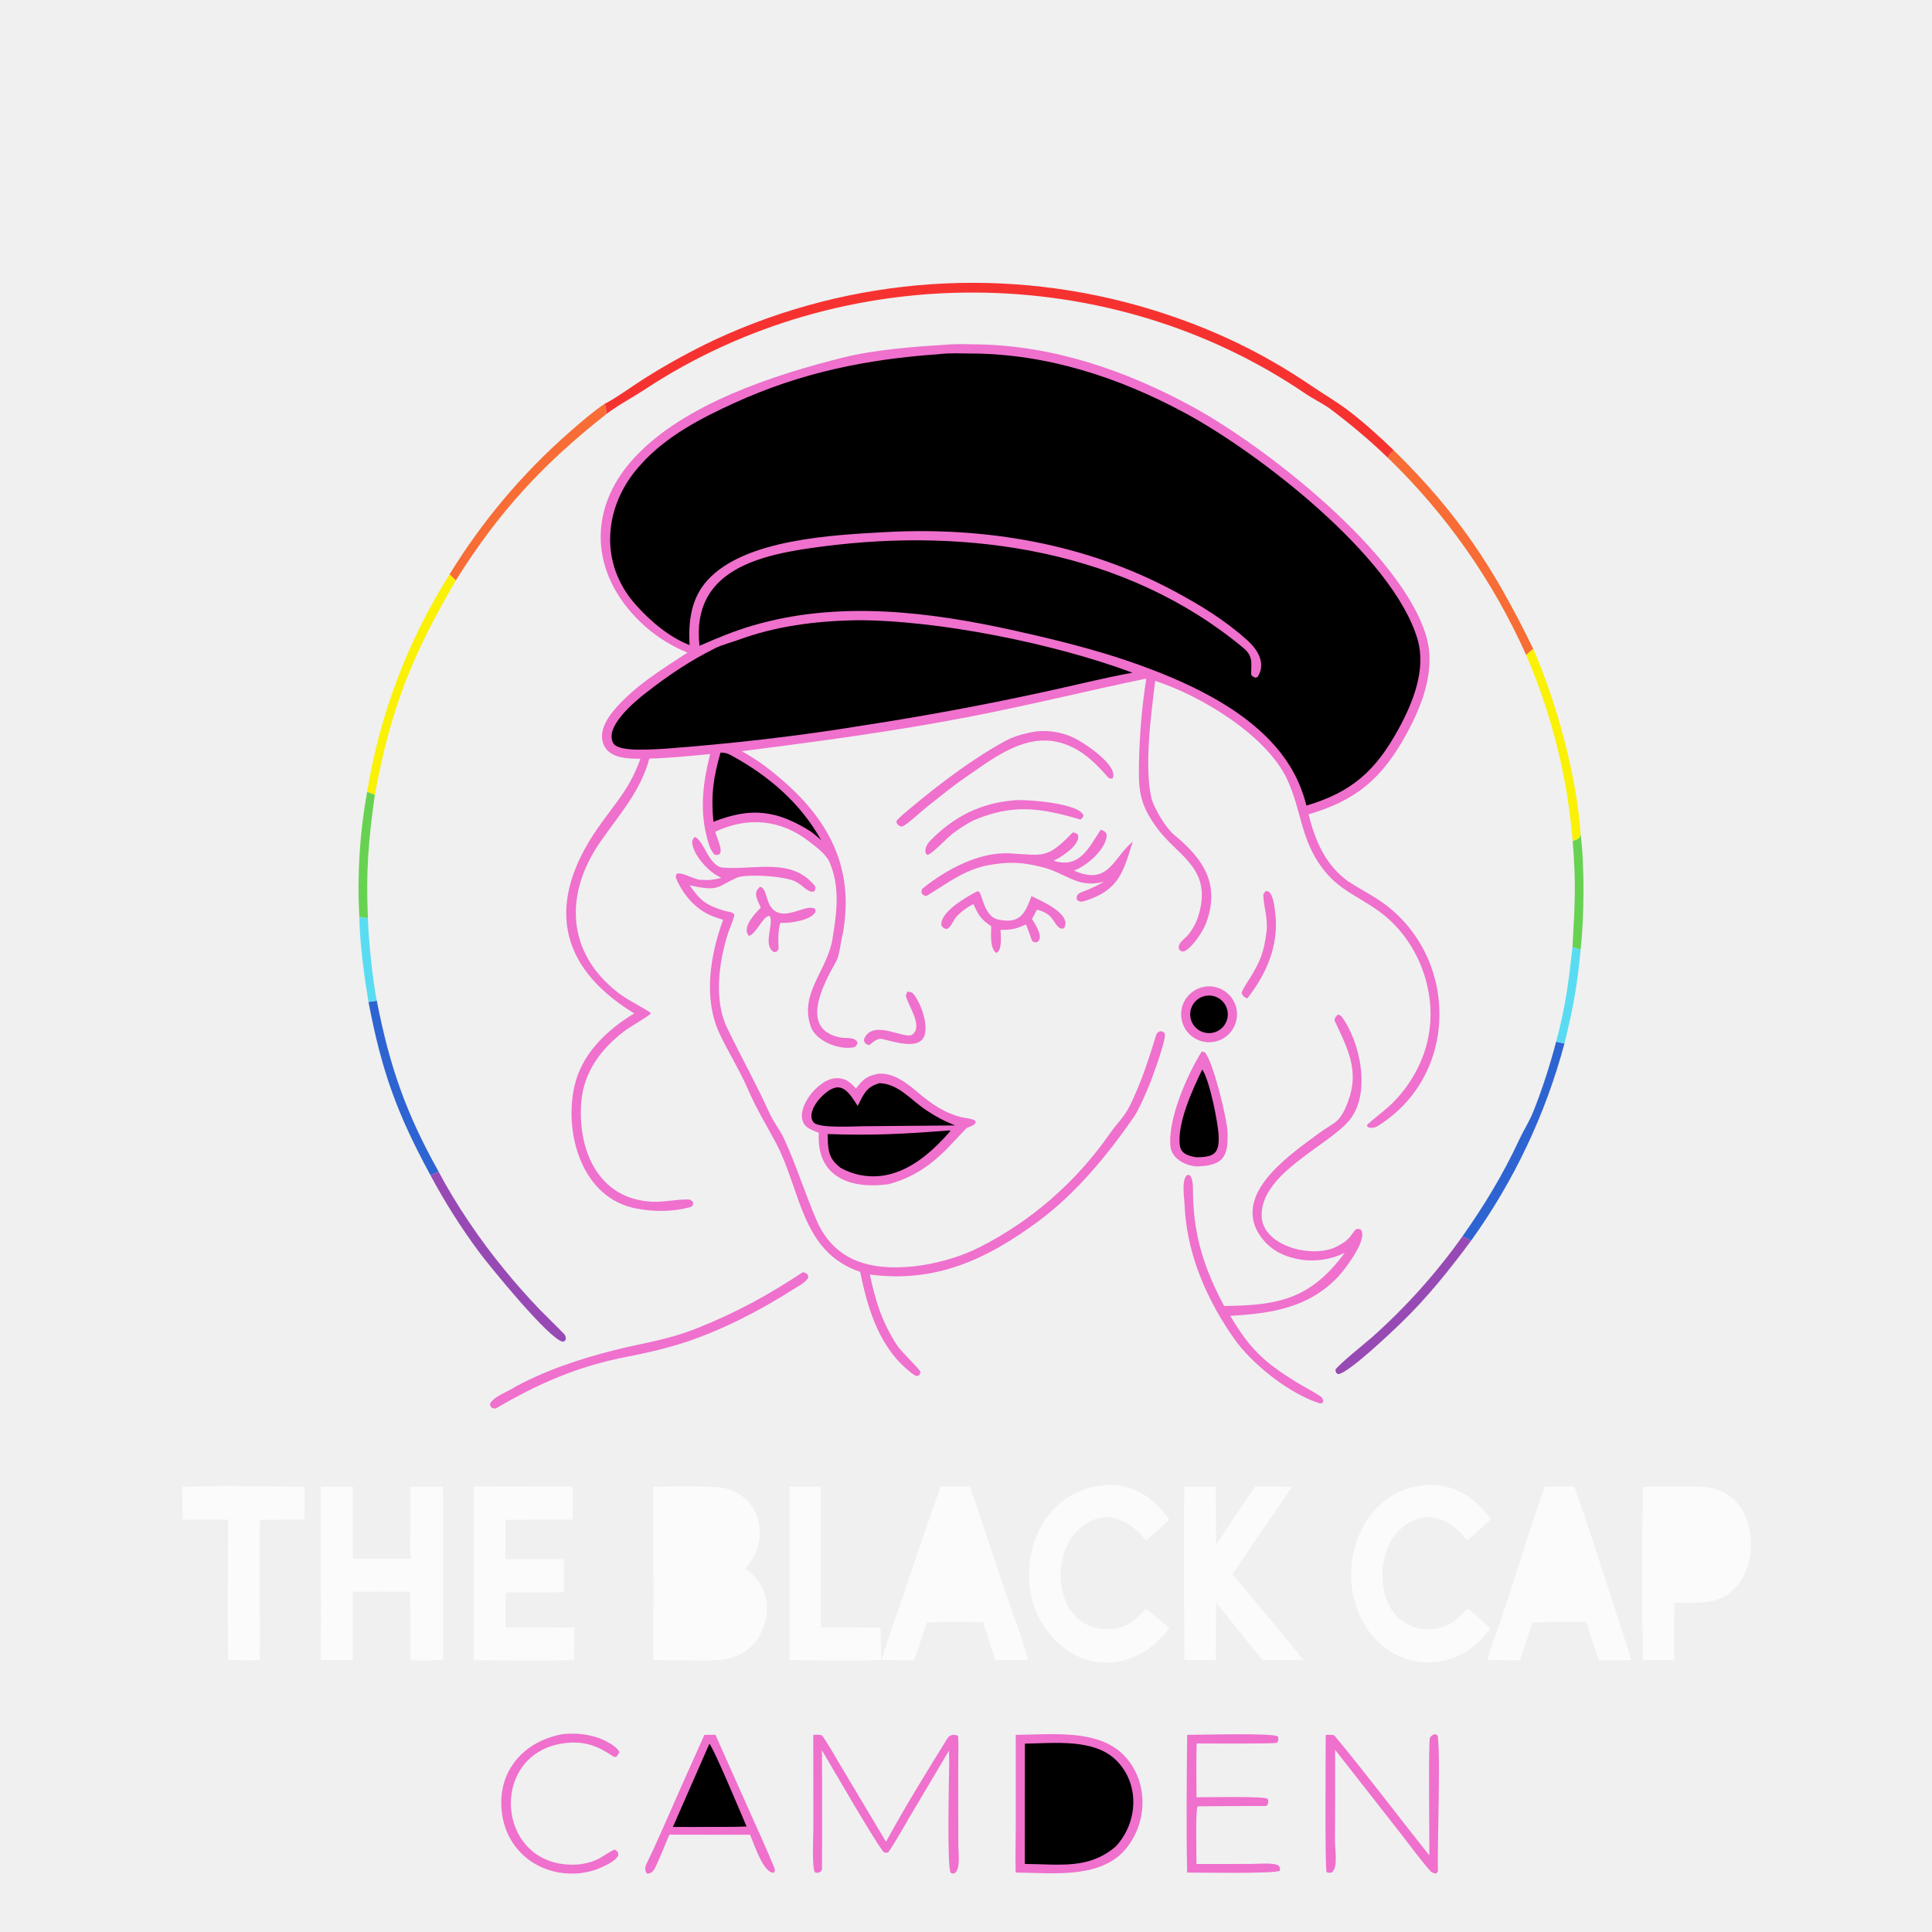
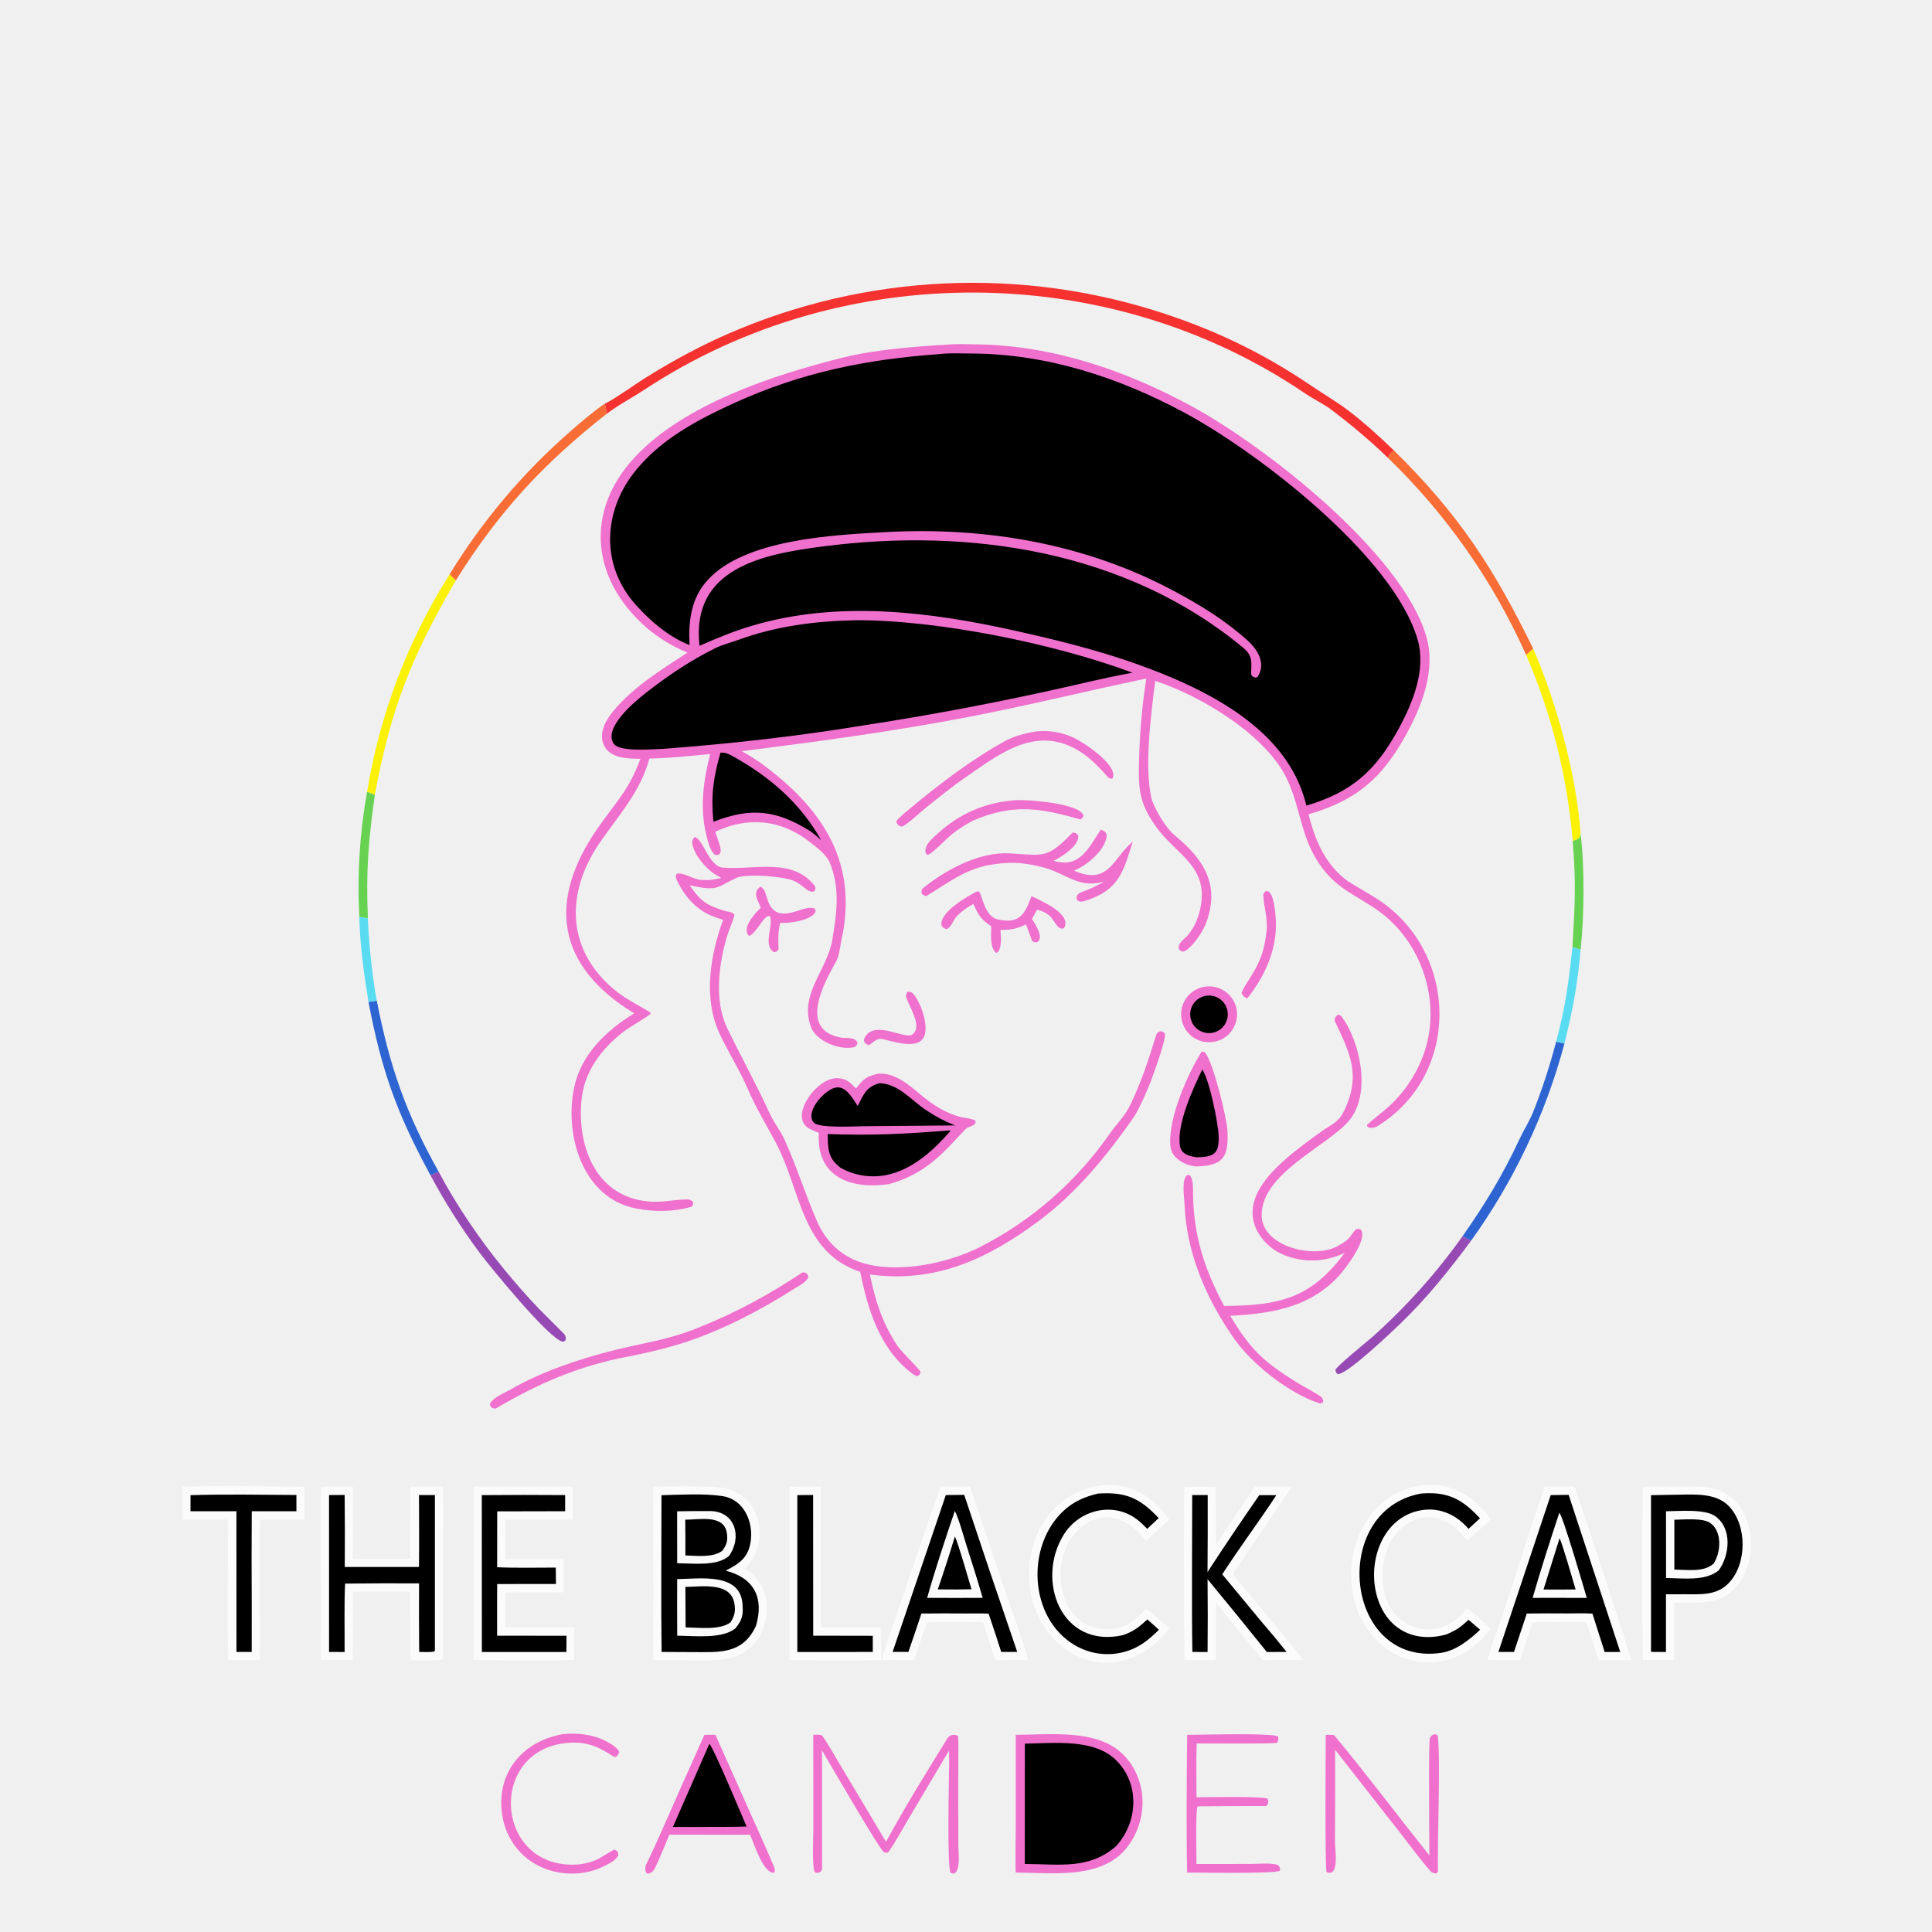
<svg xmlns="http://www.w3.org/2000/svg" width="1254" height="1254" viewBox="0 0 1254 1254" fill="none" overflow="visible">
  <path class="head" d="M613.935 223.755C620.738 223.112 627.982 223.405 634.818 223.529C683.915 224.419 730.536 240.422 773.419 263.665C821.414 289.677 910.025 359.142 925.781 413.126C932.046 434.593 923.188 457.65 912.849 476.496C897.146 505.122 880.513 519.475 849.335 528.567C853.601 545.516 860.124 561.194 874.881 571.977C880.457 575.498 886.101 578.694 891.757 582.126C946.678 615.45 949.43 696.821 894.084 730.945C892.132 732.149 889.856 732.382 887.733 731.519C887.554 731.092 887.374 730.666 887.195 730.239C890.114 727.382 898.682 720.756 901.224 718.408C911.958 708.632 920.017 696.277 924.637 682.514C935.644 649.486 922.441 610.938 894.515 591.07C880.582 581.157 868.778 577.504 858.214 563.384C844.007 544.393 844.862 525.929 835.422 505.815C822.017 477.254 779.772 451.68 749.81 441.948C747.197 463.299 742.423 498.034 747.565 518.898C749.667 525.548 756.847 537.561 762.049 541.823C781.259 557.559 792.384 574.373 782.618 599.652C780.674 604.683 773.756 615.398 768.369 617.607C765.973 617.342 767.037 617.794 765.173 615.977C764.37 611.872 768.718 609.774 771.265 606.688C775.721 601.288 778.108 595.031 779.35 588.327C784.242 561.93 763.187 554.681 750.389 536.62C739.425 521.378 738.85 512.317 739.31 493.925C739.77 475.537 741.163 458.754 744.046 440.415C705.505 448.44 667.53 457.856 628.616 465.354C579.126 474.889 531.246 481.212 481.428 487.601C485.391 489.578 490.276 492.96 494.082 495.435C532.102 523.491 555.984 556.855 547.045 606.02C545.77 610.435 545.05 619.866 542.796 623.877C534.582 638.492 518.139 668.457 545.872 673.474C549.176 674.072 554.79 672.839 556.609 676.659C556.096 678.511 556.165 678.392 554.682 679.617C545.509 681.986 529.759 676.006 526.349 666.56C518.528 644.892 536.997 630.069 540.327 609.49C543.126 592.189 545.492 575.91 538.238 559.108C535.545 553.92 529.84 549.848 525.399 546.358C506.771 531.719 485.211 529.958 464.286 539.852C465.161 544.207 471.818 556.082 464.073 554.837C460.787 552.112 459.494 546.108 458.486 542.061C454.082 524.38 456.585 506.763 460.917 489.431C448.208 490.595 434.178 492.121 421.497 492.351C415.84 513.392 402.171 528.477 389.829 546.167C366.376 579.782 367.307 617.951 400.981 644.158C407.289 649.067 415.308 652.819 422.228 657.259L422.185 658.065C420.017 660.283 408.933 666.254 404.282 670.007C389.797 681.261 378.96 696.132 377.338 714.752C374.63 745.838 388.016 778.14 422.873 779.973C431.393 780.421 438.383 778.412 446.718 778.543C448.312 778.568 449.087 779.338 449.956 780.447C449.557 782.805 450.104 781.904 448.514 783.381C436.815 786.632 424.648 786.691 412.665 784.35C377.865 777.551 366.044 736.11 372.769 705.375C377.385 684.274 393.511 668.8 411.652 657.754C361.222 626.965 354.866 584.933 388.24 537.135C400.054 520.215 408.499 512.394 415.664 492.508C407.507 492.43 395.872 492.318 391.937 483.61C388.437 475.865 393.155 467.451 398.078 461.514C411.125 445.78 429.26 434.661 446.226 423.587C436.373 419.593 427.25 413.993 419.229 407.014C384.027 376.046 379.259 332.245 411.755 297.056C443.867 262.281 502.406 243.21 547.533 231.997C567.542 227.026 593.512 224.936 613.935 223.755Z" fill="#EF70CD" />
  <path class="camden" d="M659.294 1126.03C681.285 1125.98 712.03 1122.03 728.845 1138.67C746.298 1155.94 745.388 1184.77 728.627 1202.39C711.43 1219.57 681.677 1215.51 659.252 1215.42C658.953 1206.35 659.29 1195.13 659.292 1185.88L659.294 1126.03Z" fill="#EF70CD" />
  <path class="head" d="M570.02 696.892C580.794 696.177 589.554 703.829 597.289 710.318C605.136 716.899 613.543 722.501 623.614 725.034C626.878 725.855 629.849 725.743 632.904 727.29L633.29 728.629C631.757 731.427 628.616 730.868 626.772 732.824C624.843 734.87 622.588 737.151 620.698 739.235C607.548 753.734 595.646 763.42 576.85 768.612C552.513 772.019 529.757 764.417 531.466 735.291C529.068 734.345 525.041 732.824 523.288 731.15C516.434 724.605 523.453 712.748 528.704 707.454C532.735 703.39 537.589 699.761 543.454 699.818C549.222 699.873 551.933 702.644 555.604 706.457C560.621 700.151 562.169 698.734 570.02 696.892Z" fill="#EF70CD" />
  <path class="head" d="M450.84 543.244C456.487 544.512 460.054 562.338 469.088 563.136C489.211 564.914 514.415 556.128 529.069 575.299C529.371 577.555 529.563 576.522 528.488 578.511C524.993 580.088 520.647 574.291 516.839 572.487C511.192 568.722 484.219 566.924 478.108 569.732C465.008 575.749 466.726 578.837 447.586 574.599C454.613 584.535 458.041 587.491 470.341 591.196C473.439 592.129 474.558 591.479 476.649 593.579C476.437 596.396 473.438 602.888 472.457 605.987C466.685 624.087 463.202 649.148 471.902 667.092C480.812 685.467 491.219 704.281 499.728 723.044C502.179 728.447 506.525 733.823 509.156 739.587C517.149 757.098 522.733 775.524 530.475 793.109C536.128 805.713 545.617 815.029 558.839 819.393C581.752 826.957 614.748 820.17 635.515 809.689C669.653 792.46 698.699 766.93 720.493 735.591C724.893 729.263 729.841 724.853 733.424 717.54C740.541 703.014 745.395 688.262 750.097 672.833C750.827 670.438 751.186 670.186 752.887 669.346C755.175 669.638 754.169 669.224 756.004 670.662C757.294 674.194 748.4 697.776 746.712 702.473C744.602 707.868 739.064 720.549 735.953 725.027C718.747 749.799 698.516 774.436 674.445 792.323C640.715 817.388 607.149 832.955 564.612 827.236C568.242 844.628 572.522 858.248 582.338 873.32C585.111 877.579 597.327 888.942 597.546 890.743C596.507 892.852 597.263 892.131 595.436 893.2C594.114 892.854 593.699 892.723 592.544 891.867C571.082 875.972 563.253 849.977 558.323 825.512C520.133 812.749 519.964 773.016 503.807 742.108C497.457 730.323 490.628 719.033 485.299 706.677C480.047 694.5 472.773 683.065 467.164 671.153C456.284 648.045 460.921 620.183 469.342 597.023C466.902 596.32 464.501 595.49 462.149 594.535C451.599 590.249 443.933 581.32 439.182 570.939C438.41 569.253 438.577 568.567 439.178 567.24C442.662 565.69 450.016 570.844 454.966 571.096C461.09 571.408 462.27 571.102 468.166 569.874C466.803 569.11 465.458 568.313 464.134 567.485C458.048 563.627 450.596 554.991 449.353 547.681C448.969 545.425 449.659 545.084 450.84 543.244Z" fill="#EF70CD" />
  <path d="M392.394 262.137L393.238 261.709C400.472 257.988 411.073 250.177 418.471 245.537C433.174 236.258 448.425 227.88 464.143 220.449C553.213 179.132 654.43 172.266 748.264 201.178C786.015 212.888 818.779 228.388 851.466 250.602C858.761 255.56 867.687 260.839 874.577 266.035C884.906 273.826 895.369 283.326 904.675 292.3C902.476 294.382 902.284 294.534 900.79 297.114C889.477 286.053 875.168 274.156 862.488 264.717C857.538 261.415 852.091 258.747 847.171 255.404C719.856 168.884 547.128 168.133 418.649 252.695C409.934 258.431 402.094 262.343 393.577 268.74C393.385 266.453 393.395 264.166 392.394 262.137Z" fill="#F63231" />
  <path class="head" d="M868.36 658.468C868.985 658.668 870.326 659.141 870.691 659.676C882.886 675.912 890.432 710.451 875.304 727.761C860.859 744.289 818.524 761.797 818.888 789.016C819.156 809.063 852.717 817.402 868.22 808.793C875.192 804.921 875.001 804.406 879.748 798.16C881.901 797.365 880.81 797.459 883.147 798.006C888.421 803.952 872.905 823.985 868.557 828.628C849.635 848.837 824.825 852.655 798.467 854.04C811.54 875.749 819.884 883.704 841.561 897.209C844.964 899.33 855.726 904.977 857.999 907.077C859.015 909.618 859.189 908.603 858.516 910.511C857.976 910.716 856.964 911.017 856.417 910.839C837.495 904.699 815.459 887.474 803.419 872.088C801.398 869.418 799.464 866.683 797.622 863.886C781.462 839.446 770.04 811.393 768.867 781.883C768.683 777.248 766.602 765.025 770.85 762.521L772.413 762.968C774.67 765.75 774.283 771.802 774.352 775.534C774.848 802.344 781.812 823.914 794.551 847.661C830.73 847.389 850.95 842.701 872.863 813.128C861.303 818.83 847.941 819.672 835.756 815.466C826.765 812.388 819.586 806.324 815.332 797.639C803.752 772.053 837.977 749.069 855.383 736.045C866.333 727.852 869.464 729.745 875.045 714.798C882.529 694.757 874.593 680.348 866.195 662.312C866.419 660.205 866.754 660.461 868.36 658.468Z" fill="#EF70CD" />
  <path class="camden" d="M457.21 1126.04L464.357 1126L487.969 1178.94C492.802 1189.72 497.795 1200.7 502.319 1211.62C503.066 1213.43 503.141 1214.03 502.484 1215.47C495.604 1216.41 489.501 1196.92 486.845 1190.85L465.368 1190.86L434.48 1190.81C431.734 1197.4 428.963 1204.18 426.009 1210.68C424.672 1213.62 423.515 1215.91 420.154 1216.17L419.217 1215.22C418.741 1213.54 418.591 1211.9 419.374 1210.29C422.793 1203.28 426.111 1196.1 429.243 1188.96C438.45 1167.94 447.772 1146.96 457.21 1126.04Z" fill="#EF70CD" />
  <path class="head" d="M780.033 682.443L782.008 683.033C787.401 688.866 796.315 725.716 796.717 734.221C797.5 750.773 794.1 756.805 776.227 757.095C768.986 756.367 760.55 751.885 759.726 744.274C757.791 726.385 770.805 697.201 780.033 682.443Z" fill="#EF70CD" />
  <path class="camden" d="M527.875 1126.04C530.364 1125.91 530.968 1125.81 533.365 1126.28C535.294 1128.22 543.92 1143.16 546.027 1146.69L575.086 1195.43C587.271 1173.04 601.466 1150.05 614.937 1128.33C616.428 1125.92 619.299 1125.49 621.802 1126.68C622.238 1130.11 621.994 1139.17 621.984 1143.1L621.954 1172.54C621.933 1181.16 621.959 1189.78 622.032 1198.4C622.081 1203.19 623.429 1212.57 619.887 1215.69C617.844 1216.2 618.758 1216.33 617.027 1215.52C614.538 1211.4 616.044 1152.69 616.095 1143.63L615.992 1136.22L590.544 1179.09C586.828 1185.4 580.493 1196.9 576.357 1202.5L573.913 1202.4C570.671 1200.26 538.054 1143.69 533.497 1136.01C533.676 1157.1 533.6 1191.55 533.55 1213.45C533.247 1213.92 532.945 1214.38 532.642 1214.85C530.27 1215.84 531.439 1215.73 529.031 1215.38C526.84 1213.06 527.953 1190.67 527.943 1185.91L527.875 1126.04Z" fill="#EF70CD" />
  <path class="camden" d="M860.491 1126.08C861.216 1126.05 865.609 1125.87 866.041 1126.39C887.212 1151.84 907.105 1178.42 927.75 1204.3C927.818 1196.34 927.093 1130.25 928.094 1128.11C928.841 1126.5 929.605 1126.28 931.109 1125.62C932.925 1126.05 932.3 1125.53 933.247 1126.92C935.073 1142.68 932.852 1195.4 933.336 1214.57C932.957 1215.08 932.577 1215.58 932.197 1216.09C930.819 1215.85 929.474 1215.63 928.512 1214.54C921.794 1206.92 915.211 1197.85 908.969 1189.86L866.569 1135.73C866.65 1155.48 866.623 1175.23 866.488 1194.98C866.436 1200.68 868.641 1211.99 864.522 1215.28C862.727 1215.61 862.72 1215.78 861.051 1215.17C859.92 1213.01 860.473 1136.19 860.491 1126.08Z" fill="#EF70CD" />
  <path class="head" d="M714.516 538.48C717.509 539.876 717.358 539.632 718.375 541.929C717.993 551.331 705.5 561.904 697.095 565.071C719.693 575.119 722.275 557.014 735.251 546.234C729.076 565.95 726.333 577.825 704.157 584.754C701.986 585.432 701.066 585.416 699.143 584.362C697.6 579.711 702.019 579.239 705.663 577.677C709.692 575.95 712.868 574.449 716.681 572.202L714.848 572.636C699.44 576.383 691.531 566.644 676.842 562.926C663 559.422 654.915 559.179 641.161 561.609C625.531 564.744 614.71 573.494 601.619 581.382C600.611 581.99 599.118 580.791 598.29 580.063C598.113 578.899 597.867 577.46 599.004 576.563C613.803 564.551 635.661 552.76 655.363 553.895C677.835 555.189 679.648 557.506 696.302 540.294C699.026 541.009 698.001 540.31 699.757 542.038C701.179 548.546 688.99 556.265 683.845 558.68C701.054 564.168 706.923 549.616 714.516 538.48Z" fill="#EF70CD" />
  <path class="camden" d="M770.547 1126.05C779.332 1126.04 826.523 1124.62 829.57 1127.15C829.683 1129.86 830.042 1129.17 828.847 1131.18C827.172 1131.95 782.412 1131.62 776.725 1131.62C776.35 1142.94 776.597 1155.17 776.623 1166.56C782.985 1166.57 819.973 1165.77 822.78 1167.51C823.373 1169.44 823.313 1169.3 822.828 1171.28C822.462 1171.6 822.096 1171.91 821.73 1172.23C809.62 1172.23 789.314 1172.26 778.096 1172.42L777.241 1172.67C775.95 1175.08 776.597 1205.11 776.622 1209.87L812.222 1209.83C816.351 1209.8 826.92 1208.81 829.908 1210.92C831.1 1213.09 830.95 1212 830.709 1214.21C828.15 1216.3 778.385 1215.43 770.537 1215.41C769.939 1186.75 770.261 1154.8 770.547 1126.05Z" fill="#EF70CD" />
  <path class="head" d="M521.106 825.746C523.34 826.212 524.234 826.687 524.673 828.863C523.534 832.174 518.465 834.589 515.562 836.437C493.342 850.58 469.819 862.851 444.79 871.213C432.66 875.121 419.815 878.166 407.292 880.565C375.218 886.71 349.77 897.807 321.686 914.254C319.18 914.107 318.205 913.453 318.055 911.099C320.252 906.871 327.269 904.27 331.583 901.772C351.575 890.2 376.568 881.878 398.985 876.288C418.503 871.422 432.977 869.828 452.488 862.085C477.349 852.219 498.744 840.561 521.106 825.746Z" fill="#EF70CD" />
  <path class="camden" d="M365.24 1125.57C374.357 1124.63 384.262 1125.69 392.54 1129.75C395.567 1131.23 400.902 1134.19 402.017 1137.31C400.305 1140.12 400.015 1141.36 397.251 1139.52C387.888 1133.26 379.632 1130.15 367.974 1131.27C315.065 1136.35 321.438 1215.67 376.943 1210.01C388.746 1207.97 389.243 1205.52 398.821 1200.42C401 1201.8 401.499 1202.09 401.234 1204.53C398.953 1208.03 395.143 1209.74 391.476 1211.53C376.923 1218.64 358.338 1217.41 344.771 1208.23C334.968 1201.54 328.282 1191.17 326.229 1179.48C321.162 1151.88 338.298 1130.43 365.24 1125.57Z" fill="#EF70CD" />
  <path class="head" d="M781.969 640.436C791.732 638.907 800.923 645.475 802.638 655.207C804.353 664.939 797.962 674.253 788.265 676.154C781.825 677.417 775.205 675.102 770.955 670.101C766.705 665.101 765.488 658.194 767.772 652.042C770.056 645.89 775.486 641.451 781.969 640.436Z" fill="#EF70CD" />
  <path class="head" d="M672.688 474.731C680.536 473.918 688.46 475.146 695.693 478.296C702.717 481.294 726.302 496.73 722.16 505.252C720.962 505.51 720.02 505.478 719.135 504.46C709.778 493.704 699.64 484.124 685.003 481.323C663.368 477.182 643.545 492.964 626.694 504.56C618.289 510.21 610.261 517.005 602.301 523.184C598.419 526.197 589.16 535.012 585.453 536.553C583.432 536.141 583.586 536.096 582.166 534.551C581.926 533.351 581.595 533.107 582.214 532.408C584.45 529.887 588.018 526.999 590.63 524.816C609.693 508.886 630.734 492.871 652.521 480.91C658.277 477.75 666.289 475.665 672.688 474.731Z" fill="#EF70CD" />
  <path d="M904.675 292.3C946.933 333.852 969.534 368.659 995.17 421.122C993.662 422.425 992.038 423.778 990.571 425.113C969.11 377.096 938.631 333.643 900.79 297.114C902.284 294.534 902.476 294.382 904.675 292.3Z" fill="#F76D35" />
  <path d="M392.394 262.137C393.395 264.166 393.385 266.453 393.577 268.74C352.491 301.124 323.683 332.188 295.83 376.777L291.783 372.826C312.857 338.41 338.999 307.369 369.329 280.75C375.79 275.046 385.272 266.883 392.394 262.137Z" fill="#F76D35" />
  <path d="M291.783 372.826L295.83 376.777C267.325 425.792 253.692 459.51 243.283 515.956C241.746 515.258 239.874 514.611 238.266 514.008C246.436 463.829 264.637 415.812 291.783 372.826Z" fill="#FAF106" />
  <path class="head" d="M634.302 578.531L635.383 578.703C637.557 580.446 638.784 594.847 647.689 596.8C662.059 599.951 665.233 593.106 669.515 581.686C675.669 584.613 696.203 593.366 690.583 602.493C685.997 604.207 684.568 596.406 679.945 593.377C677.107 591.517 676.316 591.443 673.126 590.405C672.207 592.305 670.866 594.566 669.822 596.45C671.987 599.966 677.846 608.663 673.176 611.535C670.607 611.565 671.637 611.987 669.845 610.624C668.723 607.115 667.259 603.503 665.937 600.047C659.135 603.052 656.661 603.504 649.408 603.566C649.542 607.245 650.676 617.097 646.613 618.49C642.422 615.625 643.301 605.906 643.387 601.218C636.417 596.493 635.227 594.14 631.789 586.746C627.764 588.902 624.436 591.23 621.204 594.532C618.587 597.205 617.725 601.583 614.516 603.027C612.499 602.568 612.648 602.525 611.174 601.022C609.155 592.305 628.018 581.739 634.302 578.531Z" fill="#EF70CD" />
  <path d="M1010.05 676.127L1015.44 677.3C1003.16 723.285 982.624 766.656 954.837 805.299L949.22 802.489C963.648 781.994 975.556 762.396 986.137 739.613C988.93 733.599 992.698 727.83 995.221 721.502C1001.12 706.707 1005.98 691.506 1010.05 676.127Z" fill="#2E64D2" />
  <path d="M284.738 760.55C295.783 781.572 311.712 805.013 326.835 823.381C334.146 832.385 341.814 841.093 349.821 849.485C354.97 854.776 360.477 860.013 365.629 865.303C367.129 866.843 367.043 867.18 367.285 869.033C366.556 870.709 367.142 870.076 365.346 870.871C356.711 869.64 318.278 822.387 311.443 813.301C299.507 797.282 288.788 780.392 279.375 762.771C280.998 762.271 283.124 761.257 284.738 760.55Z" fill="#974AB4" />
  <path d="M949.22 802.489L954.837 805.299C940.887 824.174 925.78 842.966 908.825 859.239C903.416 864.43 874.959 891.606 868.546 891.904C866.796 890.755 867.495 891.529 866.725 889.231C867.591 886.627 887.234 870.924 890.95 867.596C912.745 848.139 932.29 826.301 949.22 802.489Z" fill="#974AB4" />
  <path d="M990.571 425.113C992.038 423.778 993.662 422.425 995.17 421.122C1010.22 455.669 1023.46 503.615 1025.91 541.445C1025.48 544.708 1023.74 544.752 1020.79 545.872C1017.31 504.25 1007.1 463.468 990.571 425.113Z" fill="#FAF106" />
  <path class="head" d="M657.936 519.476C665.163 518.619 701.47 521.288 703.294 529.547C703.01 530.179 701.77 532.096 701.102 531.9C675.445 524.351 657.426 521.563 631.821 532.497C627.031 534.983 622.472 537.891 618.197 541.185C614.305 544.211 604.761 554.661 601.821 554.893C599.143 552.583 601.535 547.98 603.52 545.935C618.736 530.264 636.083 521.343 657.936 519.476Z" fill="#EF70CD" />
  <path d="M244.573 649.54C252.91 692.222 263.467 722.568 284.738 760.55C283.124 761.257 280.998 762.271 279.375 762.771C257.55 722.565 247.721 695.186 239.163 650.317C240.913 650 242.799 649.78 244.573 649.54Z" fill="#2E64D2" />
  <path class="head" d="M493.49 575.527C498.386 577.331 496.667 586.877 502.94 591.263C511.233 597.061 523.948 586.067 529.162 590.117L529.351 591.791C526.542 597.564 512.124 599.386 506.41 598.988C504.882 605.606 505.133 608.807 505.331 615.521L505.167 616.435C503.614 618.054 504.522 617.583 502.397 617.99C494.7 613.731 502.576 599.465 499.596 594.554C495.645 593.743 490.965 606.086 486.151 607.484C481.118 602.338 490.005 592.92 493.824 589.144C491.593 583.602 488.298 579.488 493.49 575.527Z" fill="#EF70CD" />
  <path d="M238.266 514.008C239.874 514.611 241.746 515.258 243.283 515.956C239.066 546.007 237.51 565.632 238.782 596.048C237.1 595.834 234.926 595.354 233.215 595.024C231.759 567.915 233.454 540.727 238.266 514.008Z" fill="#67D251" />
  <path class="head" d="M821.524 578.258L823.551 578.771C826.593 581.34 827.32 589.037 827.784 593.1C830.118 613.538 822.003 632.336 809.535 648.092C807.366 647.114 806.747 646.439 805.834 644.551C806.55 642.042 809.697 637.397 811.243 634.923C818.066 624.002 820.455 617.767 822.06 604.773C823.128 596.122 820.197 588.921 819.942 580.483C820.556 579.619 821.083 578.878 821.524 578.258Z" fill="#EF70CD" />
  <path class="head" d="M588.878 643.711C590.724 643.743 591.891 643.862 593.072 645.389C597.722 651.425 601.379 661.88 600.631 669.498C599.307 682.986 580.435 675.994 572.444 674.357C569.359 673.724 566.446 676.592 564.235 678.345C563.018 678.175 562.902 677.922 561.727 677.295C561.057 676.115 560.339 675.378 561.125 673.772C567.243 661.267 587.487 675.163 592.297 671.421C599.34 665.941 589.158 652.237 587.951 646.304C588.325 645.258 588.634 644.393 588.878 643.711Z" fill="#EF70CD" />
  <path d="M1025.91 541.445C1028.61 561.93 1028.22 595.855 1025.93 616.337L1020.64 614.823C1022.19 586.446 1023.07 574.574 1020.79 545.872C1023.74 544.752 1025.48 544.708 1025.91 541.445Z" fill="#67D251" />
  <path d="M1020.64 614.823L1025.93 616.337C1023.9 639.248 1020.91 655.141 1015.44 677.3L1010.05 676.127C1016.07 653.754 1018.11 637.82 1020.64 614.823Z" fill="#59DCF2" />
  <path d="M233.215 595.024C234.926 595.354 237.1 595.834 238.782 596.048C239.187 609.798 241.801 635.917 244.573 649.54C242.799 649.78 240.913 650 239.163 650.317C236.278 632.498 233.549 613.101 233.215 595.024Z" fill="#59DCF2" />
  <path class="always" d="M609.479 229.87C616.214 229.032 623.659 229.413 630.455 229.447C679.455 229.689 725.935 244.822 768.828 267.887C816.605 293.578 904.334 361.117 920.085 414.988C925.813 434.578 917.053 456.14 907.707 473.23C892.937 500.238 877.423 514.169 847.967 522.872C846.704 517.845 845.035 512.928 842.978 508.17C827.318 472.349 788.298 450.837 753.513 436.925C721.958 424.305 691.693 416.676 658.764 409.349C602.981 396.936 544.162 389.651 488.368 406.073C476.318 409.62 465.546 414.142 454.02 419.159C448.42 369.146 494.194 359.781 533.879 354.71C629.337 342.227 731.175 357.491 806.996 420.514C813.617 426.018 812.022 430.478 812.09 437.858C812.96 439.245 813.143 439.124 814.689 439.822C815.511 439.661 816.041 439.773 816.465 439.076C822 429.977 815.72 421.081 809.611 415.59C794.985 402.445 779.274 392.877 762.233 383.73C704.702 352.847 639.631 341.832 574.835 345.368C541.011 347.229 483.536 349.839 459.241 376.548C448.442 388.42 446.735 403.407 447.576 418.691C434.147 413.447 422.233 403.222 412.715 392.608C388.403 365.495 391.746 328.194 415.534 301.953C431.922 283.413 454.578 271.603 476.777 261.496C520.079 241.782 562.272 233.188 609.479 229.87Z" fill="black" /> --&gt;
<path class="always" d="M555.11 402.585C608.359 402.253 685.093 417.906 735.037 436.637C715.685 440.102 695.162 445.403 675.786 449.495C637.677 457.769 599.322 464.866 560.776 470.775C518.359 477.796 473.794 482.805 430.848 486.018C424.034 486.26 402.824 488.267 398.435 482.927C391.17 472.348 412.472 455.009 419.002 449.889C433.333 438.653 447.978 428.775 464.215 420.731C468.772 418.473 474.4 417.074 479.158 415.34C503.914 406.318 528.895 403.162 555.11 402.585Z" fill="black" />
  <path class="always" d="M467.664 488.478C471.092 488.518 472.552 489.141 475.505 490.775C499.438 504.016 519.528 521.255 532.952 545.256C530.795 543.214 528.668 541.591 526.347 539.756C504.302 525.871 487.579 523.721 463.071 533.398C461.403 516.178 462.939 505.046 467.664 488.478Z" fill="black" />
  <path class="always" d="M429.352 970.493C441.658 970.183 456.872 969.276 468.824 971.056C484.09 973.33 490.278 990.603 486.487 1004.08C484.125 1012.47 478.184 1015.7 471.024 1019.47C489.433 1024.17 496.058 1037.12 490.684 1055.27C482.319 1073.38 467.876 1072.39 451.133 1072.33L429.434 1072.22C428.972 1038.64 429.363 1004.13 429.352 970.493Z" fill="black" />
  <path class="always" d="M444.866 1030.03C455.84 1029.83 474.361 1026.7 476.694 1040.87C477.512 1045.85 476.785 1048.79 474.188 1052.98C467.32 1058.21 453.964 1056.46 445.001 1056.29L444.866 1030.03Z" fill="black" />
  <path class="always" d="M444.783 986.389C453.957 986.386 469.97 982.825 471.78 995.075C472.517 1000.06 471.667 1002.59 468.822 1006.58C462.578 1011.16 452.819 1009.78 444.874 1009.6C444.932 1001.91 444.826 994.097 444.783 986.389Z" fill="black" />
  <path class="always" d="M665.2 1131.75C684.032 1131.49 710.242 1128.25 724.616 1142.67C739.974 1158.09 738.639 1182.84 724.303 1198.38C706.729 1213.55 688.066 1209.96 665.17 1209.83L665.2 1131.75Z" fill="black" />
  <path class="always" d="M1071.62 970.479L1089.27 970.156C1100.22 970.016 1113.93 968.97 1122.21 977.649C1134.22 990.24 1134.02 1015.66 1121.62 1027.97C1114.02 1035.52 1103.88 1034.84 1094.02 1034.78L1081.34 1034.81L1081.33 1072.26L1071.63 1072.19L1071.62 970.479Z" fill="black" />
  <path class="always" d="M1086.76 986.438C1092.75 986.295 1105.07 985.119 1110 988.467C1117.88 993.82 1117.13 1007.64 1112.17 1014.97C1105.8 1020.57 1095.52 1018.9 1086.75 1018.76L1086.76 986.438Z" fill="black" />
  <path class="always" d="M213.575 970.395L223.704 970.33C223.862 985.91 223.888 1001.49 223.779 1017.07L271.948 1017.06C272.154 1001.66 271.968 985.833 271.964 970.394L282.283 970.388L282.276 1071.42L281.834 1071.89C279.67 1072.55 274.586 1072.24 272.086 1072.2C271.936 1057.38 271.908 1042.55 272.003 1027.72C255.999 1027.62 239.994 1027.67 223.991 1027.86C223.354 1041.4 223.749 1058.42 223.67 1072.25L213.585 1072.22L213.575 970.395Z" fill="black" />
  <path class="always" d="M613.905 970.395L625.838 970.265C637.132 1004.31 648.605 1038.29 660.258 1072.2L649.863 1072.23C647.216 1063.92 644.493 1055.63 641.693 1047.37C636.974 1047.14 631.575 1047.26 626.801 1047.26C617.221 1047.18 607.641 1047.19 598.061 1047.3C595.312 1055.62 592.495 1063.93 589.61 1072.21L579.375 1072.18L613.905 970.395Z" fill="black" />
  <path class="always" d="M619.796 997.262C621.965 1001.63 628.793 1025.64 630.561 1031.53L620.845 1031.68L608.686 1031.62C612.606 1020.24 616.311 1008.78 619.796 997.262Z" fill="black" />
  <path class="always" d="M1006.52 970.425L1018.17 970.262L1051.65 1072.23L1041.54 1072.25L1033.6 1047.35C1028.61 1047.04 1022.53 1047.21 1017.46 1047.23C1008.64 1047.15 999.816 1047.18 990.997 1047.3L982.672 1072.23L972.561 1072.21L1006.52 970.425Z" fill="black" />
  <path class="always" d="M1012.25 998.438C1013.9 1001.18 1021.27 1026.91 1022.67 1031.66L1012.62 1031.73L1001.85 1031.7L1012.25 998.438Z" fill="black" />
  <path class="always" d="M570.863 703.069C583.11 703.388 591.377 714.081 601.078 720.533C607.907 725.075 612.359 727.352 619.901 730.49L563.084 730.972C556.393 730.88 532.334 732.603 528.355 728.746C526.975 727.408 526.525 725.524 526.684 723.665C527.134 718.4 531.576 713.04 535.437 709.767C537.923 707.66 541.71 705.156 545.167 705.909C550.388 707.047 553.976 713.808 556.698 717.838C560.596 710.266 562.152 705.495 570.863 703.069Z" fill="black" />
  <path class="always" d="M614.671 733.824L616.664 733.723L616.676 734.349C606.519 745.903 594.056 757.512 578.886 761.804C567.66 765.055 555.597 763.644 545.425 757.889C544.572 757.176 543.738 756.44 542.925 755.682C537.052 750.156 537.428 743.472 537.219 736.083C565.67 737.065 586.414 736.099 614.671 733.824Z" fill="black" />
  <path class="always" d="M312.721 970.447C330.752 970.278 348.785 970.265 366.817 970.41L366.807 980.884L322.716 980.981L322.689 1017.24C333.906 1017.8 349.352 1017.45 360.728 1017.47L360.855 1028.1L322.711 1028.14L322.653 1035.32L322.659 1061.67L367.718 1061.73L367.635 1072.25L312.766 1072.24L312.721 970.447Z" fill="black" />
  <path class="always" d="M773.838 970.395L783.879 970.387C783.93 987.041 783.891 1003.7 783.763 1020.35C794.724 1003.56 805.923 986.93 817.357 970.461L828.45 970.455C817.14 987.657 804.528 1004.48 793.317 1021.84L818.483 1052.22C824.148 1058.77 829.684 1065.43 835.086 1072.2L822.275 1072.27C809.557 1056.43 796.729 1040.68 783.791 1025.02C783.943 1040.76 783.947 1056.51 783.804 1072.25L773.93 1072.23C773.414 1038.67 773.832 1004.01 773.838 970.395Z" fill="black" />
  <path class="always" d="M712.686 969.427C730.621 968.256 739.887 972.294 752.06 985.351L744.63 992.314C742.429 990.093 740.344 987.985 737.859 986.115C722.405 974.467 700.51 979.91 690.476 996.036C672.062 1025.63 688.66 1070.24 728.777 1061.35C736.041 1058.79 739.127 1056.2 744.734 1051.12C747.25 1053.28 749.767 1055.61 752.237 1057.84C745.171 1064.71 739.202 1069.7 729.388 1072.29C718.652 1075.1 707.24 1073.51 697.678 1067.88C667.769 1050.27 665.698 1003.38 690.401 980.537C696.93 974.501 704.171 971.465 712.686 969.427Z" fill="black" />
  <path class="always" d="M922.402 969.409C924.997 969.175 927.605 969.117 930.208 969.235C943.699 969.839 951.906 976.082 960.621 985.484L953.176 992.322C944.615 982.403 932.704 977.451 919.633 980.841C896.466 986.849 887.762 1014.45 893.626 1035.64C899.561 1057.09 917.553 1066.86 939.04 1060.79C945.874 1057.68 947.654 1056.47 953.178 1051.37C955.641 1053.39 958.265 1055.73 960.699 1057.81C953.706 1064.41 944.978 1071.48 935.069 1072.86C872.212 1081.61 862.729 980.116 922.402 969.409Z" fill="black" />
  <path class="always" d="M123.664 970.476C145.56 969.743 170.343 970.249 192.394 970.344L192.397 980.911L163.408 980.906C163.271 1001.6 163.267 1022.29 163.398 1042.98L163.377 1072.21L153.48 1072.23L153.459 980.898L123.647 980.88L123.664 970.476Z" fill="black" />
  <path class="always" d="M517.523 970.443L527.769 970.363L527.825 1061.67L566.504 1061.74L566.501 1072.23L517.52 1072.26L517.523 970.443Z" fill="black" />
  <path class="always" d="M460.435 1131.83C463.411 1134.95 481.38 1178.1 484.579 1185.53C477.141 1185.83 469.665 1185.77 462.219 1185.78C453.814 1185.91 445.197 1185.81 436.775 1185.8L460.435 1131.83Z" fill="black" />
  <path class="always" d="M780.343 694.184C784.986 700.699 790.565 728.465 790.966 736.927C791.536 748.975 787.883 751.01 776.579 751.162C772.039 750.428 766.757 749.131 765.903 743.971C763.544 729.719 774.466 706.302 780.343 694.184Z" fill="black" />
  <path class="always" d="M782.391 646.396C788.998 645.107 795.399 649.414 796.696 656.018C797.993 662.623 793.696 669.03 787.092 670.336C780.477 671.644 774.055 667.337 772.756 660.72C771.457 654.102 775.773 647.686 782.391 646.396Z" fill="black" />
  <path d="M424.089 965.024C433.461 964.731 463.918 964.091 471.723 966.206C476.251 967.406 480.419 969.69 483.866 972.862C496.73 984.862 495.836 1005.72 483.649 1018.09C499.743 1029.07 501.413 1047.56 492.092 1063.67C480.252 1079.36 466.134 1077.73 448.711 1077.67L423.993 1077.56C423.806 1063.09 424.185 1047.42 424.164 1032.79C424.015 1010.2 423.99 987.611 424.089 965.024Z" fill="#FBFBFB" />
+   <path class="always" d="M429.352 970.493C441.658 970.183 456.872 969.276 468.824 971.056C484.09 973.33 490.278 990.603 486.487 1004.08C484.125 1012.47 478.184 1015.7 471.024 1019.47C489.433 1024.17 496.058 1037.12 490.684 1055.27C482.319 1073.38 467.876 1072.39 451.133 1072.33L429.434 1072.22C428.972 1038.64 429.363 1004.13 429.352 970.493Z" fill="black" />
  <path d="M439.535 1024.95C454.228 1024.75 480.382 1020.54 481.924 1041.05C482.47 1048.3 481.859 1051.35 477.315 1056.94C468.469 1063.91 451.4 1061.79 439.558 1061.68C439.476 1049.44 439.468 1037.19 439.535 1024.95Z" fill="#FBFBFB" />
+   <path class="always" d="M444.866 1030.03C455.84 1029.83 474.361 1026.7 476.694 1040.87C477.512 1045.85 476.785 1048.79 474.188 1052.98C467.32 1058.21 453.964 1056.46 445.001 1056.29L444.866 1030.03Z" fill="black" />
  <path d="M439.495 980.933C446.621 980.805 453.65 980.745 460.772 980.779C477.263 980.856 481.86 997.616 473.194 1009.9C465.541 1016.71 450.08 1014.74 439.537 1014.65L439.495 980.933Z" fill="#FBFBFB" />
+   <path class="always" d="M444.783 986.389C453.957 986.386 469.97 982.825 471.78 995.075C472.517 1000.06 471.667 1002.59 468.822 1006.58C462.578 1011.16 452.819 1009.78 444.874 1009.6C444.932 1001.91 444.826 994.097 444.783 986.389Z" fill="black" />
  <path d="M1066.34 965.025C1072.97 964.769 1080.94 964.822 1087.6 964.867C1100.9 964.993 1114.39 963.114 1125.07 973.042C1140.06 986.985 1140.32 1016.31 1126.12 1030.92C1118.34 1038.91 1109.39 1040.26 1098.78 1040.24L1086.8 1040.33C1086.63 1052.62 1086.75 1065.19 1086.68 1077.52C1079.9 1077.62 1073.12 1077.61 1066.34 1077.48C1065.78 1041.43 1065.69 1000.94 1066.34 965.025Z" fill="#FBFBFB" />
+   <path class="always" d="M1071.62 970.479L1089.27 970.156C1100.22 970.016 1113.93 968.97 1122.21 977.649C1134.22 990.24 1134.02 1015.66 1121.62 1027.97C1114.02 1035.52 1103.88 1034.84 1094.02 1034.78L1081.34 1034.81L1081.33 1072.26L1071.63 1072.19L1071.62 970.479Z" fill="black" />
  <path d="M1081.35 980.909C1090.31 980.849 1106.58 979.304 1113.3 984.108C1124.54 992.14 1122.67 1009.61 1115.54 1019.31C1106.85 1026.38 1092.91 1024.38 1081.39 1024.24L1081.35 980.909Z" fill="#FBFBFB" />
+   <path class="always" d="M1086.76 986.438C1092.75 986.295 1105.07 985.119 1110 988.467C1117.88 993.82 1117.13 1007.64 1112.17 1014.97C1105.8 1020.57 1095.52 1018.9 1086.75 1018.76L1086.76 986.438Z" fill="black" />
  <path d="M266.411 965.019C273.328 964.831 280.507 964.95 287.445 964.971C287.917 977.149 287.602 991.383 287.615 1003.69L287.641 1076.85C285.292 1078.25 270.179 1077.65 266.469 1077.63L266.418 1033.13C253.956 1033.01 241.494 1033.02 229.032 1033.14L228.965 1077.52C222.087 1077.59 215.209 1077.6 208.331 1077.53C208.233 1072.47 208.252 1067.28 208.298 1062.21C208.594 1029.85 207.764 997.323 208.35 964.979C215.111 964.849 222.246 964.955 229.037 964.95L228.986 1011.79L266.416 1011.74L266.411 965.019Z" fill="#FBFBFB" />
+   <path class="always" d="M213.575 970.395L223.704 970.33C223.862 985.91 223.888 1001.49 223.779 1017.07L271.948 1017.06C272.154 1001.66 271.968 985.833 271.964 970.394L282.283 970.388L282.276 1071.42L281.834 1071.89C279.67 1072.55 274.586 1072.24 272.086 1072.2C271.936 1057.38 271.908 1042.55 272.003 1027.72C255.999 1027.62 239.994 1027.67 223.991 1027.86C223.354 1041.4 223.749 1058.42 223.67 1072.25L213.585 1072.22L213.575 970.395Z" fill="black" />
  <path d="M610.569 964.824L629.573 964.894L652.816 1033.84C657.165 1046.57 664.027 1064.89 667.376 1077.52L646.03 1077.61L638.061 1052.91L629.999 1052.87C620.726 1052.66 611.01 1052.89 601.701 1052.99C598.855 1061.18 596.065 1069.4 593.332 1077.63C586.408 1077.7 579.232 1077.55 572.286 1077.48C575.505 1065.6 581.612 1049.34 585.654 1037.37C593.718 1013.11 602.023 988.922 610.569 964.824Z" fill="#FBFBFB" />
+   <path class="always" d="M613.905 970.395L625.838 970.265C637.132 1004.31 648.605 1038.29 660.258 1072.2L649.863 1072.23C647.216 1063.92 644.493 1055.63 641.693 1047.37C636.974 1047.14 631.575 1047.26 626.801 1047.26C617.221 1047.18 607.641 1047.19 598.061 1047.3C595.312 1055.62 592.495 1063.93 589.61 1072.21L579.375 1072.18L613.905 970.395Z" fill="black" />
  <path d="M619.746 980.706C622 984.679 625.851 998.419 627.378 1003.27C630.898 1014.45 634.609 1025.87 637.816 1037.12L621.03 1037.17L601.788 1037.13C606.266 1021 614.262 996.671 619.746 980.706Z" fill="#FBFBFB" />
+   <path class="always" d="M619.796 997.262C621.965 1001.63 628.793 1025.64 630.561 1031.53L620.845 1031.68L608.686 1031.62C612.606 1020.24 616.311 1008.78 619.796 997.262Z" fill="black" />
  <path d="M1002.73 964.887L1021.91 964.925C1034.51 1001.16 1047.15 1040.82 1058.88 1077.52C1051.96 1077.69 1044.67 1077.59 1037.72 1077.59L1029.58 1052.74L1020.56 1052.79L994.801 1052.94L986.553 1077.6C979.512 1077.66 972.471 1077.61 965.432 1077.46C966.627 1073.12 967.981 1068.73 969.517 1064.5C981.419 1031.76 990.958 997.63 1002.73 964.887Z" fill="#FBFBFB" />
+   <path class="always" d="M1006.52 970.425L1018.17 970.262L1051.65 1072.23L1041.54 1072.25L1033.6 1047.35C1028.61 1047.04 1022.53 1047.21 1017.46 1047.23C1008.64 1047.15 999.816 1047.18 990.997 1047.3L982.672 1072.23L972.561 1072.21L1006.52 970.425Z" fill="black" />
  <path d="M1012.13 981.837C1014.44 984.072 1028.1 1030.76 1029.92 1037.13C1024.3 1037.2 1018.5 1037.12 1012.86 1037.11L994.772 1037.13C999.969 1019.13 1006.21 999.63 1012.13 981.837Z" fill="#FBFBFB" />
+   <path class="always" d="M1012.25 998.438C1013.9 1001.18 1021.27 1026.91 1022.67 1031.66L1012.62 1031.73L1001.85 1031.7L1012.25 998.438Z" fill="black" />
  <path d="M307.411 964.92C328.736 964.688 350.42 964.89 371.762 964.92L371.83 986.345C357.234 986.295 342.638 986.323 328.043 986.43C328.208 994.82 328.04 1003.64 328.001 1012.06H365.908C366.115 1018.97 365.999 1026.57 366.024 1033.53L328.181 1033.6L328.143 1040.99L328.104 1056.29C342.982 1056.19 357.859 1056.24 372.736 1056.45L372.6 1077.54C351.359 1077.92 328.694 1077.69 307.421 1077.56L307.411 964.92Z" fill="#FBFBFB" />
+   <path class="always" d="M312.721 970.447C330.752 970.278 348.785 970.265 366.817 970.41L366.807 980.884L322.716 980.981L322.689 1017.24C333.906 1017.8 349.352 1017.45 360.728 1017.47L360.855 1028.1L322.711 1028.14L322.653 1035.32L322.659 1061.67L367.718 1061.73L367.635 1072.25L312.766 1072.24L312.721 970.447Z" fill="black" />
  <path d="M814.593 964.911C822.551 964.833 830.511 964.858 838.468 964.986C834.729 971.338 828.561 979.728 824.233 986.009L799.961 1021.66C810.015 1033.49 819.921 1045.73 829.935 1057.67C835.362 1064.42 840.717 1070.61 846.034 1077.56L819.565 1077.59L789.296 1040.18L789.153 1077.52C782.363 1077.64 775.572 1077.63 768.783 1077.49C768.589 1040.71 768.141 1001.63 768.726 965.038C775.522 964.952 782.319 964.941 789.116 965.004L789.322 1002.73C797.614 990.038 806.038 977.43 814.593 964.911Z" fill="#FBFBFB" />
+   <path class="always" d="M773.838 970.395L783.879 970.387C783.93 987.041 783.891 1003.7 783.763 1020.35C794.724 1003.56 805.923 986.93 817.357 970.461L828.45 970.455C817.14 987.657 804.528 1004.48 793.317 1021.84L818.483 1052.22C824.148 1058.77 829.684 1065.43 835.086 1072.2L822.275 1072.27C809.557 1056.43 796.729 1040.68 783.791 1025.02C783.943 1040.76 783.947 1056.51 783.804 1072.25L773.93 1072.23C773.414 1038.67 773.832 1004.01 773.838 970.395Z" fill="black" />
  <path d="M715.675 964.01C733.932 962.087 748.791 971.783 758.882 986.266C754.129 990.999 748.793 995.553 743.749 1000.01C731.964 984.268 714.129 978.48 699.121 993.786C679.124 1014.18 687.193 1060.56 721.893 1057.27C731.784 1056.34 737.32 1051.59 743.373 1044.42L744.304 1044.28C749.22 1048.41 754.114 1052.57 758.987 1056.75L758.431 1057.5C742.024 1079.5 713.367 1086.89 690.702 1069.66C678.423 1060.24 670.426 1046.3 668.501 1030.95C664.386 999.282 682.213 967.854 715.675 964.01Z" fill="#FBFBFB" />
+   <path class="always" d="M712.686 969.427C730.621 968.256 739.887 972.294 752.06 985.351L744.63 992.314C742.429 990.093 740.344 987.985 737.859 986.115C722.405 974.467 700.51 979.91 690.476 996.036C672.062 1025.63 688.66 1070.24 728.777 1061.35C736.041 1058.79 739.127 1056.2 744.734 1051.12C747.25 1053.28 749.767 1055.61 752.237 1057.84C745.171 1064.71 739.202 1069.7 729.388 1072.29C718.652 1075.1 707.24 1073.51 697.678 1067.88C667.769 1050.27 665.698 1003.38 690.401 980.537C696.93 974.501 704.171 971.465 712.686 969.427Z" fill="black" />
  <path d="M923.715 963.994C942.308 961.991 957.089 971.505 967.693 986.029C963.186 990.509 957.044 995.889 952.226 999.928C940.131 983.269 921.091 978.423 906.145 995.549C894.025 1009.68 893.787 1039.8 909.333 1051.44C923.576 1062.1 941.264 1058.37 951.628 1044.58L952.124 1044.25C954.199 1044.43 964.928 1054.64 967.43 1056.92L966.846 1057.71C958.825 1068.58 947.571 1076.55 934.008 1078.45C921.528 1080.28 908.84 1076.98 898.829 1069.31C861.096 1040.23 873.99 969.704 923.715 963.994Z" fill="#FBFBFB" />
+   <path class="always" d="M922.402 969.409C924.997 969.175 927.605 969.117 930.208 969.235C943.699 969.839 951.906 976.082 960.621 985.484L953.176 992.322C944.615 982.403 932.704 977.451 919.633 980.841C896.466 986.849 887.762 1014.45 893.626 1035.64C899.561 1057.09 917.553 1066.86 939.04 1060.79C945.874 1057.68 947.654 1056.47 953.178 1051.37C955.641 1053.39 958.265 1055.73 960.699 1057.81C953.706 1064.41 944.978 1071.48 935.069 1072.86C872.212 1081.61 862.729 980.116 922.402 969.409Z" fill="black" />
  <path d="M118.496 965.011C142.881 964.18 172.955 964.758 197.633 965.01C197.809 971.989 197.678 979.28 197.656 986.284L168.765 986.427C168.171 1006.43 168.662 1029.12 168.665 1049.34C168.726 1058.74 168.701 1068.14 168.59 1077.55C161.895 1077.7 154.851 1077.57 148.125 1077.55C147.537 1047.88 148.042 1016.2 148.052 986.382C138.412 986.159 128.168 986.362 118.482 986.4C118.364 979.271 118.369 972.14 118.496 965.011Z" fill="#FBFBFB" />
+   <path class="always" d="M123.664 970.476C145.56 969.743 170.343 970.249 192.394 970.344L192.397 980.911L163.408 980.906C163.271 1001.6 163.267 1022.29 163.398 1042.98L163.377 1072.21L153.48 1072.23L153.459 980.898L123.647 980.88L123.664 970.476Z" fill="black" />
  <path d="M512.453 964.998L532.798 964.902L532.793 1056.31C545.692 1056.19 558.592 1056.26 571.489 1056.5C571.858 1062.96 571.771 1070.88 571.95 1077.51C552.681 1077.99 531.842 1077.58 512.453 1077.56V964.998Z" fill="#FBFBFB" />
+   <path class="always" d="M517.523 970.443L527.769 970.363L527.825 1061.67L566.504 1061.74L566.501 1072.23L517.52 1072.26L517.523 970.443Z" fill="black" />
  <g clip-path="url(#clip0_13_97)">
    <path class="flame-stroke-segment" stroke="#D65CFF" />
    <path class="flame-stroke-segment" stroke="#3F7CFF" />
    <path class="flame-stroke-segment" stroke="#64F4FF" />
    <path class="flame-stroke-segment" stroke="#79FF5A" />
    <path class="flame-stroke-segment" stroke="#FFF84A" />
    <path class="flame-stroke-segment" stroke="#FF8A3D" />
    <path class="flame-stroke-segment" stroke="#FF3131" />
    <path class="flame-stroke-segment" stroke="#FF8A3D" />
    <path class="flame-stroke-segment" stroke="#FFF84A" />
    <path class="flame-stroke-segment" stroke="#79FF5A" />
    <path class="flame-stroke-segment" stroke="#64F4FF" />
    <path class="flame-stroke-segment" stroke="#3F7CFF" />
    <path class="flame-stroke-segment" stroke="#D65CFF" />
  </g>
  <defs>
    <filter id="neon-glow" x="-40%" y="-40%" width="180%" height="180%" color-interpolation-filters="sRGB">
      <feGaussianBlur in="SourceGraphic" stdDeviation="5" result="soft-glow" />
      <feGaussianBlur in="SourceGraphic" stdDeviation="12" result="wide-glow" />
      <feMerge>
        <feMergeNode in="wide-glow" />
        <feMergeNode in="soft-glow" />
        <feMergeNode in="SourceGraphic" />
      </feMerge>
    </filter>
    <style>

.flame-stroke-segment {
  fill: none;
  stroke-width: 5;
  stroke-linecap: round;
  stroke-linejoin: miter;
  stroke-miterlimit: 10;
  filter: url(#neon-glow);
}

@keyframes head-flicker {
  0%   { opacity: 0; }
  6%   { opacity: 1; }
  12%  { opacity: 0; }
  18%  { opacity: 1; }
  28%  { opacity: 0; }
  36%  { opacity: 1; }
  100% { opacity: 1; }
}

@keyframes fade-in {
  from { opacity: 0; }
  to   { opacity: 1; }
}

- .always {
-   opacity: 1!important;
- }

- .head {
-   animation: fade-in 600ms linear both;
- }
- 
- path:not(.head):not(.camden) {
-   animation: fade-in 600ms ease-out 600ms both;
- }
- 
- .camden {
-   animation: fade-in 600ms ease-out 1200ms both;
- }

</style>
    <clipPath id="clip0_13_97">
      <rect width="1254" height="1254" fill="white" />
    </clipPath>
  </defs>
</svg>
